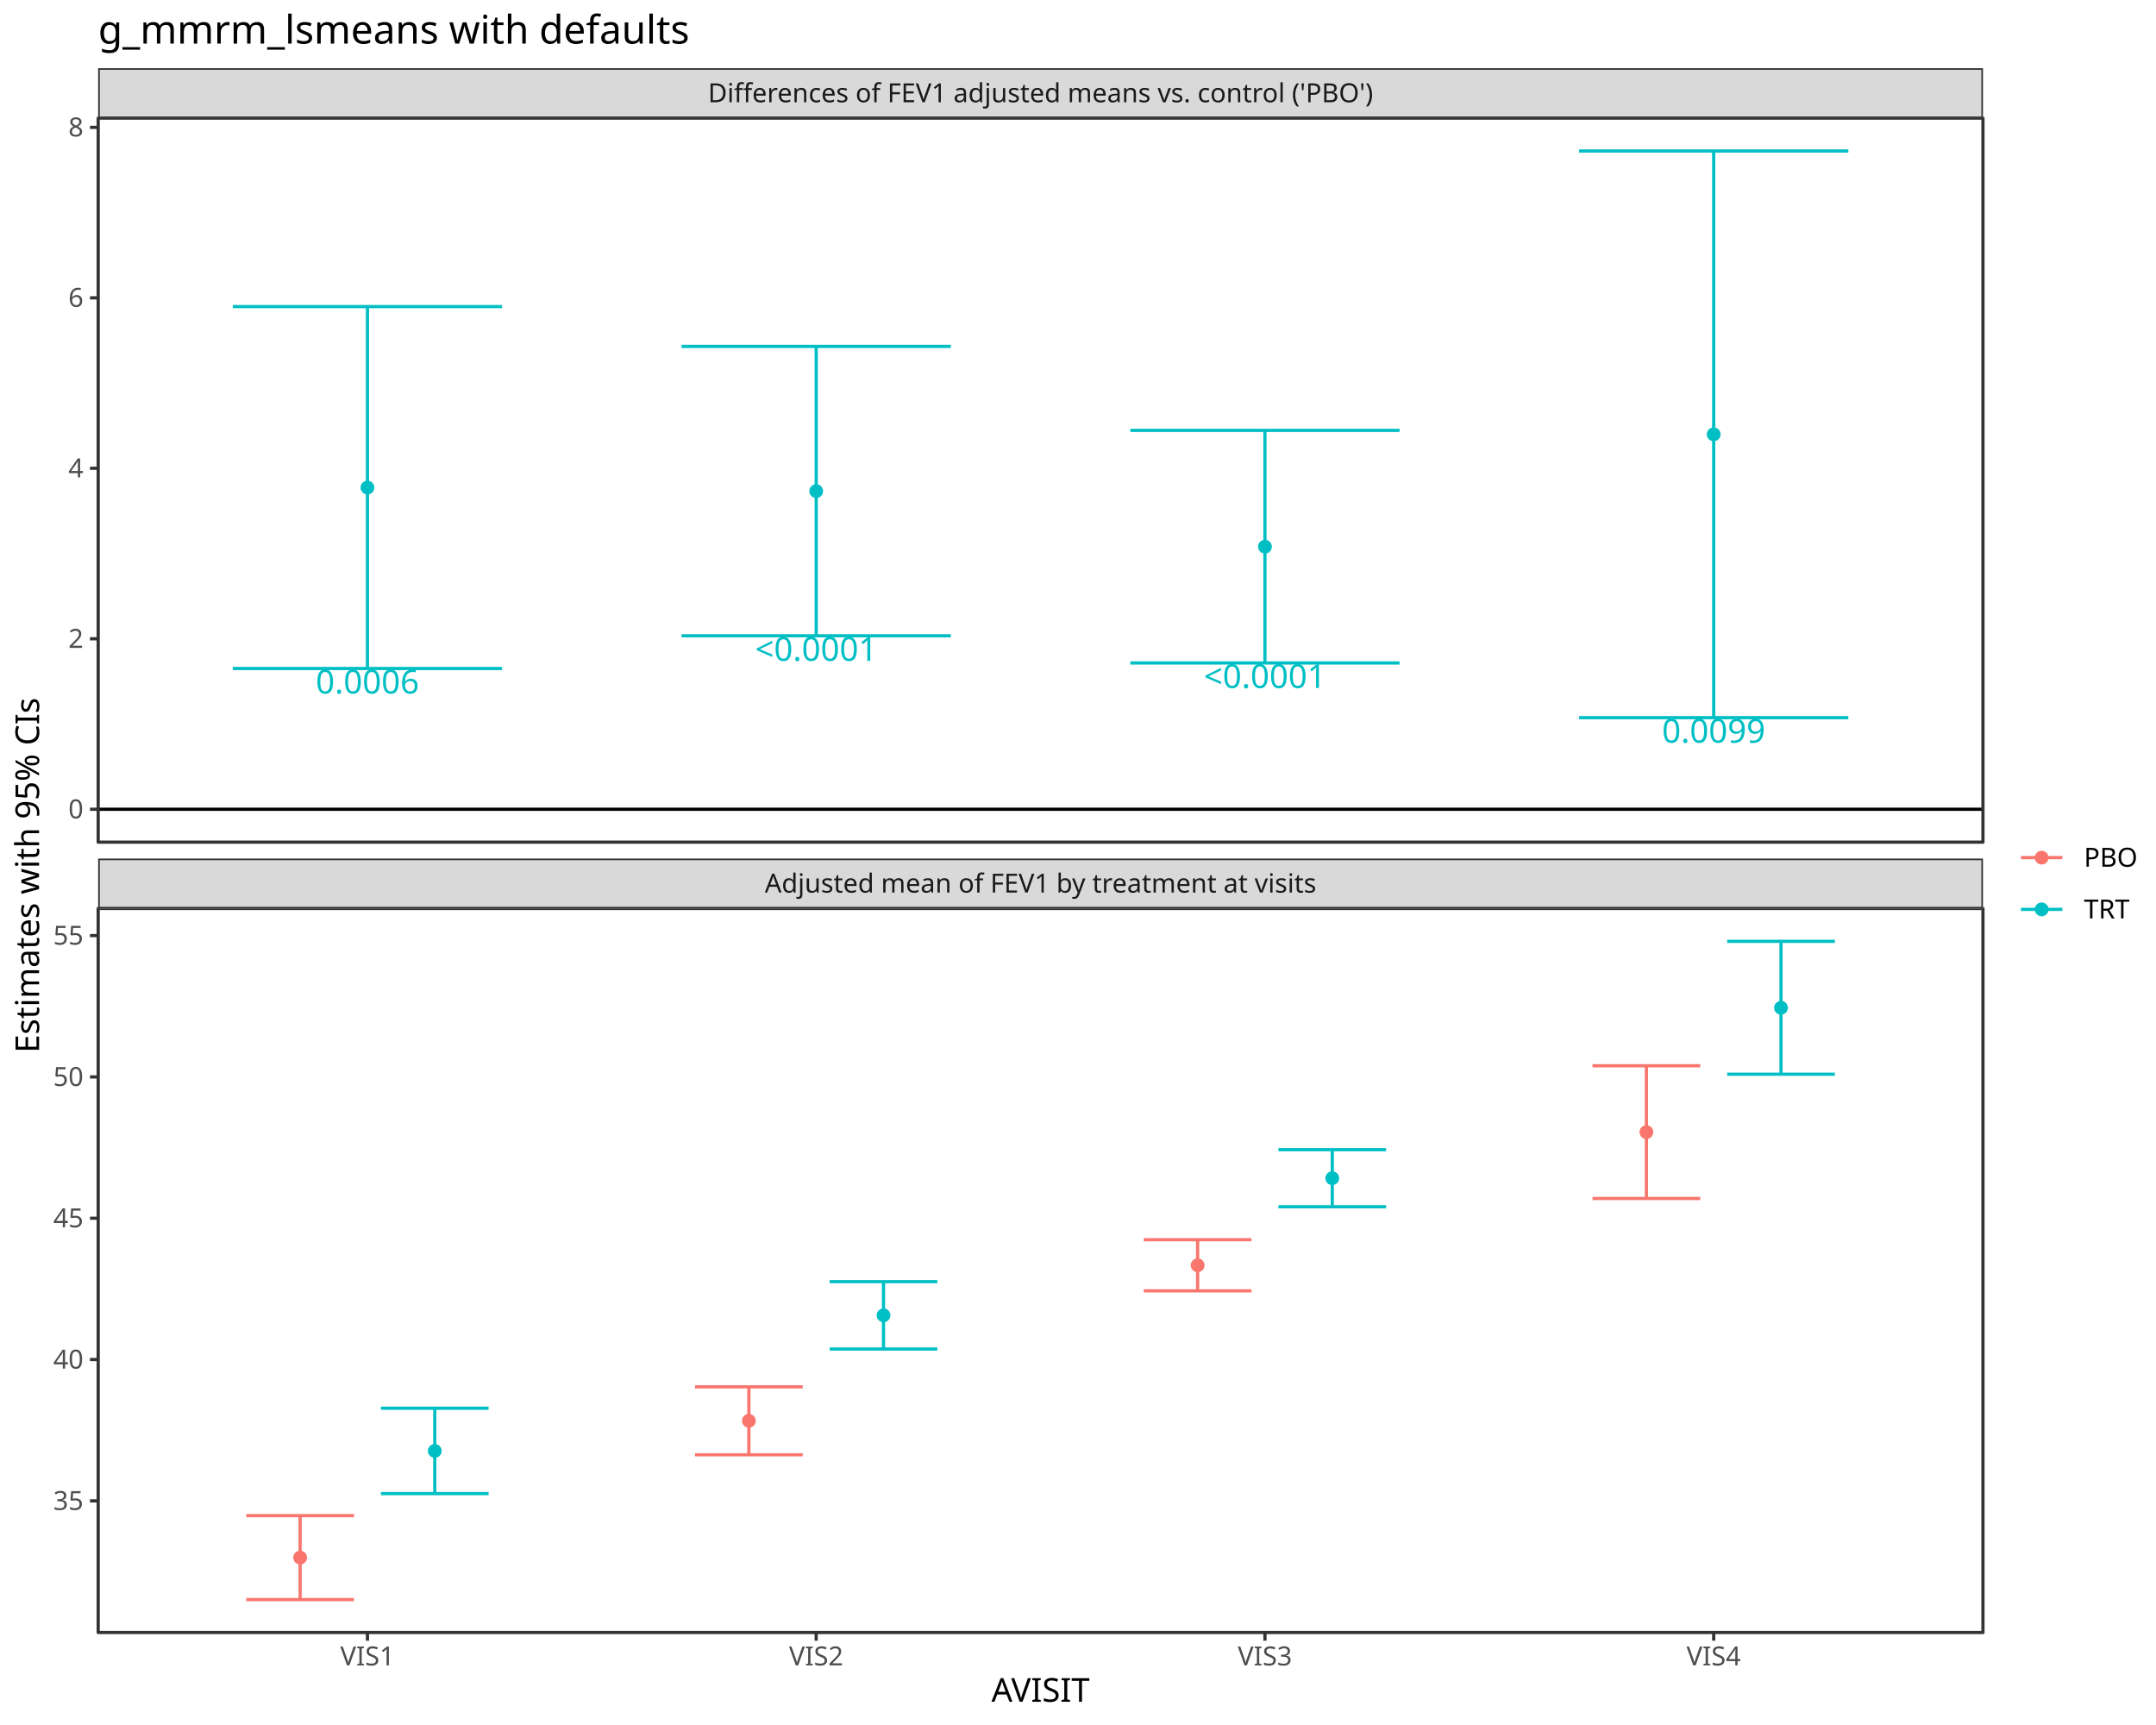
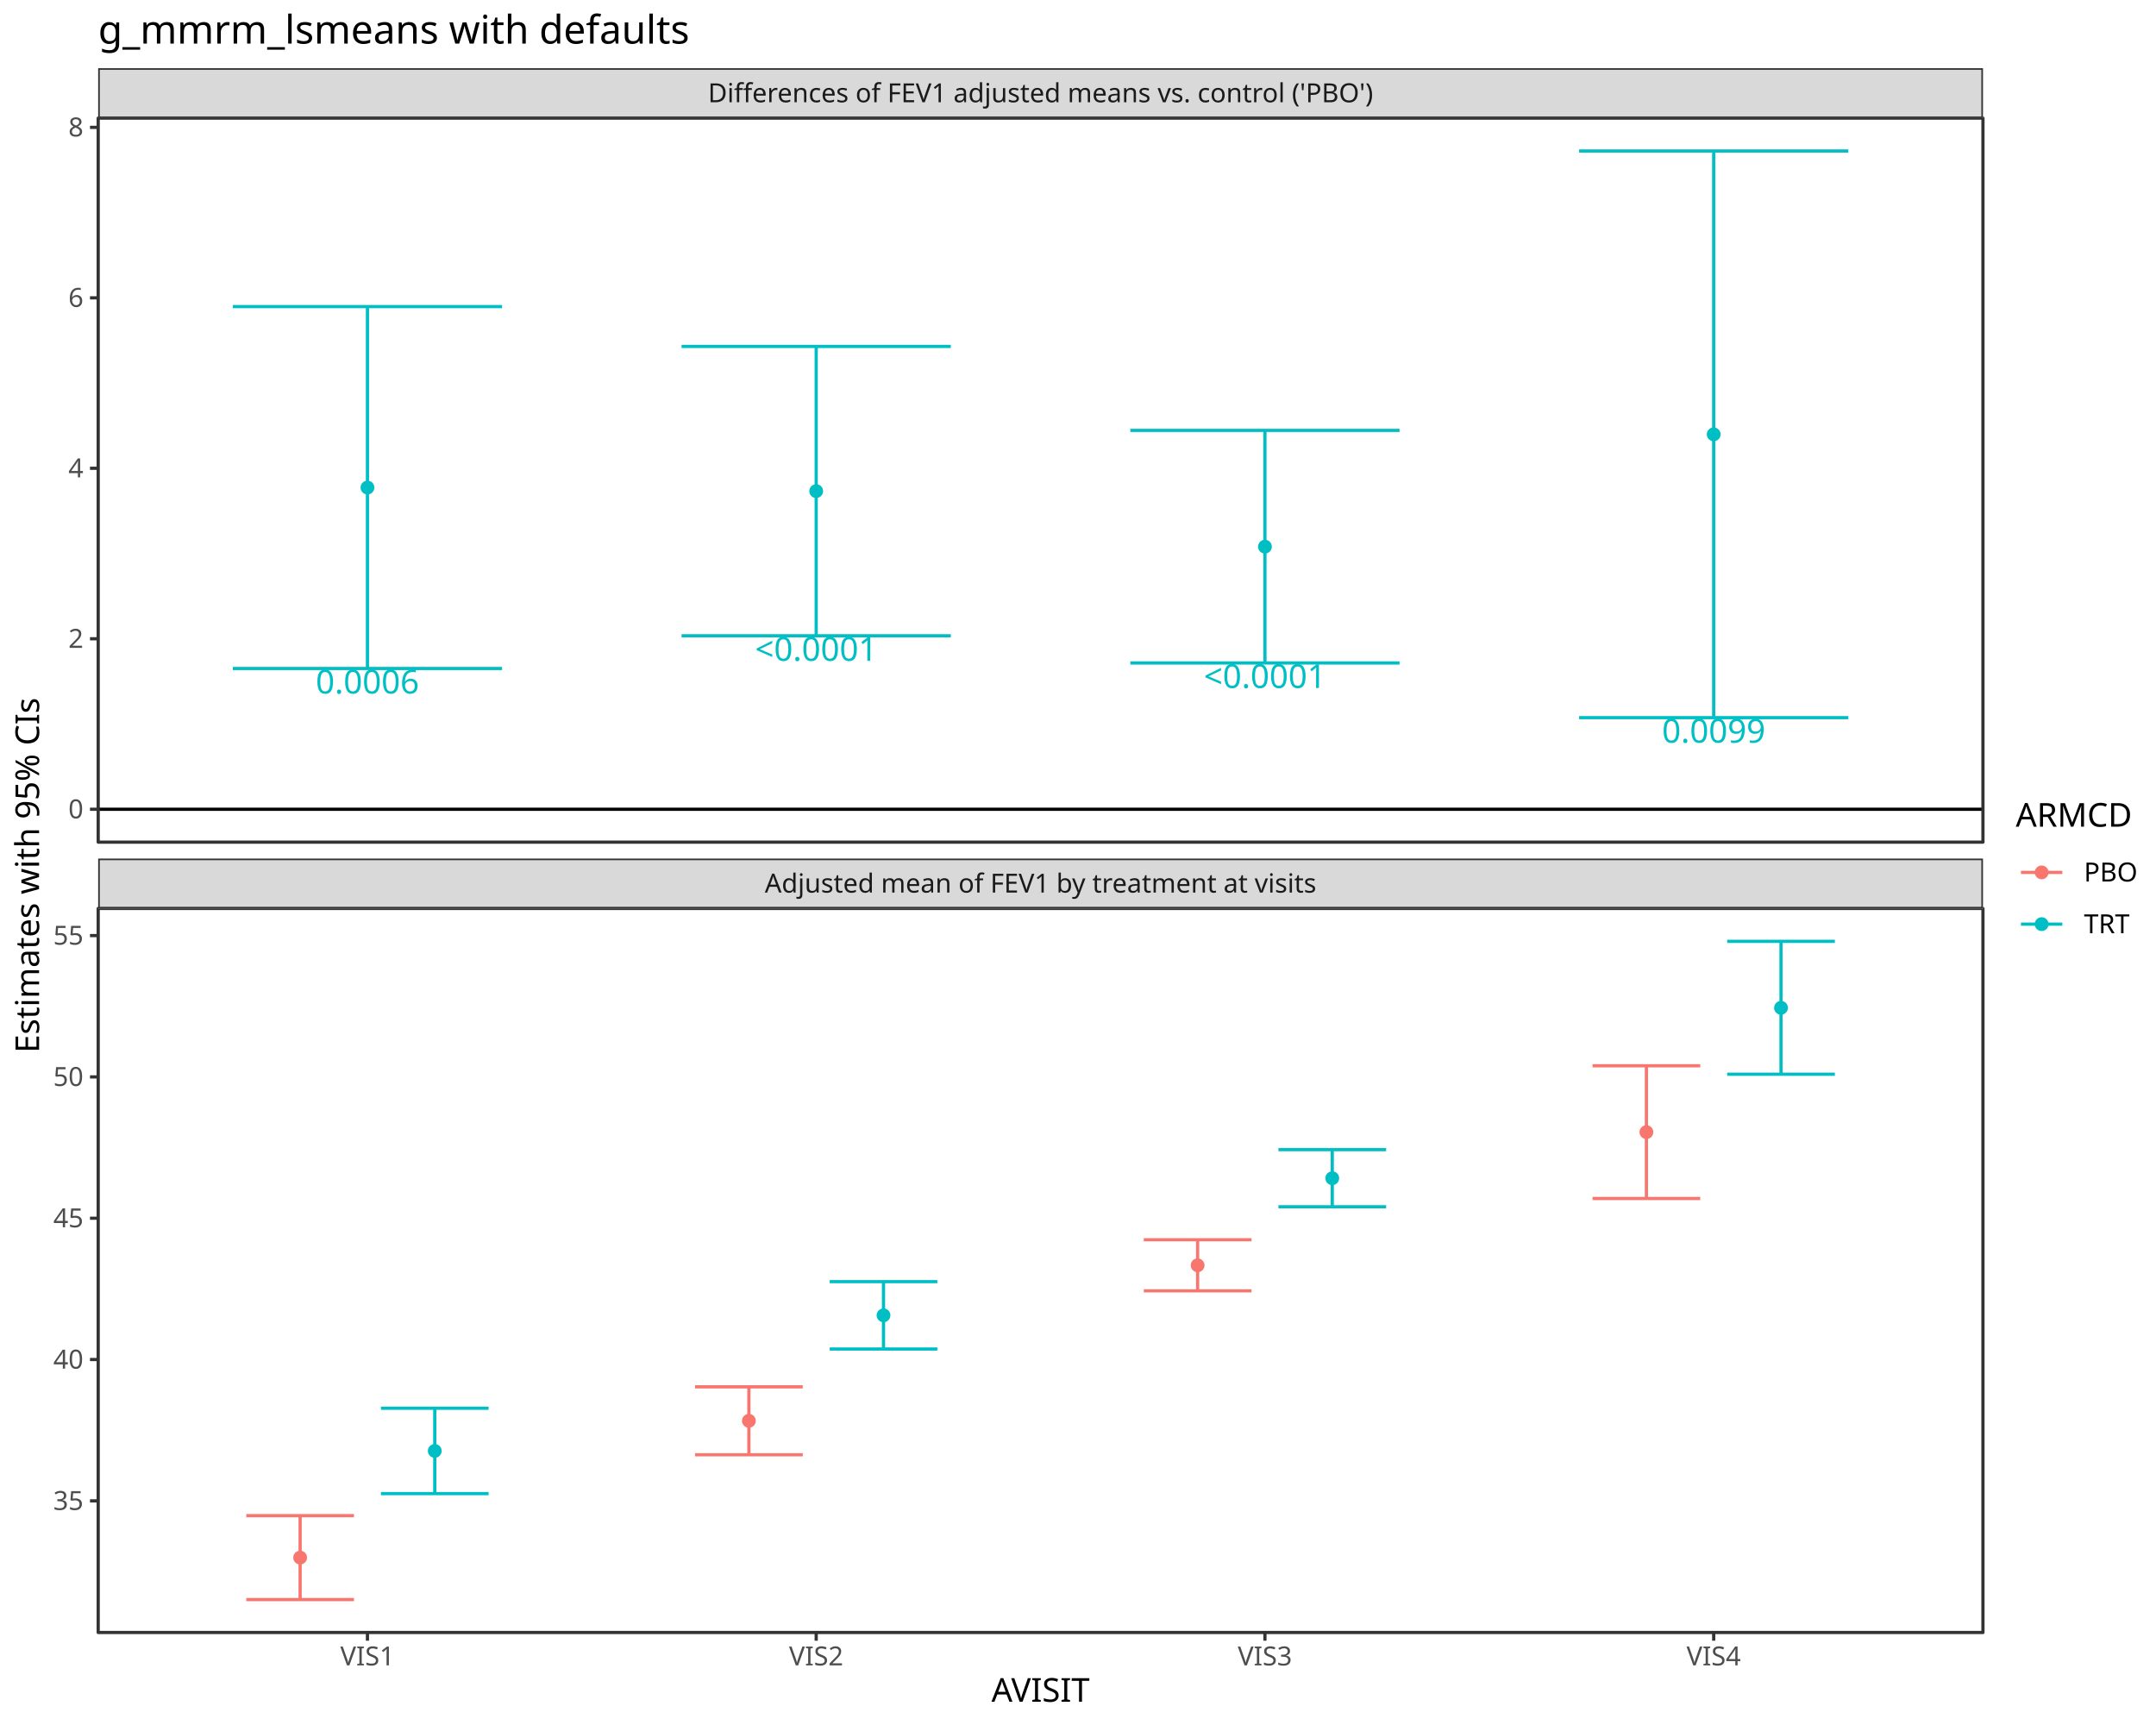
<svg xmlns="http://www.w3.org/2000/svg" class="svglite" data-engine-version="2.0" width="720.00pt" height="576.00pt" viewBox="0 0 720.00 576.00">
  <defs>
    <style type="text/css">
    .svglite line, .svglite polyline, .svglite polygon, .svglite path, .svglite rect, .svglite circle {
      fill: none;
      stroke: #000000;
      stroke-linecap: round;
      stroke-linejoin: round;
      stroke-miterlimit: 10.00;
    }
  </style>
  </defs>
  <rect width="100%" height="100%" style="stroke: none; fill: #FFFFFF;" />
  <defs>
    <clipPath id="cpMC4wMHw3MjAuMDB8MC4wMHw1NzYuMDA=">
      <rect x="0.00" y="0.00" width="720.00" height="576.00" />
    </clipPath>
  </defs>
  <g clip-path="url(#cpMC4wMHw3MjAuMDB8MC4wMHw1NzYuMDA=)">
    <rect x="0.00" y="0.00" width="720.00" height="576.00" style="stroke-width: 1.07; stroke: #FFFFFF; fill: #FFFFFF;" />
    <rect x="32.79" y="39.43" width="629.42" height="241.77" style="stroke-width: 1.07; stroke: none; fill: #FFFFFF;" />
    <polyline points="77.75,102.37 167.67,102.37 " style="stroke-width: 1.07; stroke: #00BFC4; stroke-linecap: butt;" />
    <polyline points="122.71,102.37 122.71,223.22 " style="stroke-width: 1.07; stroke: #00BFC4; stroke-linecap: butt;" />
    <polyline points="77.75,223.22 167.67,223.22 " style="stroke-width: 1.07; stroke: #00BFC4; stroke-linecap: butt;" />
    <polyline points="227.61,115.68 317.53,115.68 " style="stroke-width: 1.07; stroke: #00BFC4; stroke-linecap: butt;" />
    <polyline points="272.57,115.68 272.57,212.30 " style="stroke-width: 1.07; stroke: #00BFC4; stroke-linecap: butt;" />
    <polyline points="227.61,212.30 317.53,212.30 " style="stroke-width: 1.07; stroke: #00BFC4; stroke-linecap: butt;" />
    <polyline points="377.47,143.71 467.39,143.71 " style="stroke-width: 1.07; stroke: #00BFC4; stroke-linecap: butt;" />
    <polyline points="422.43,143.71 422.43,221.37 " style="stroke-width: 1.07; stroke: #00BFC4; stroke-linecap: butt;" />
    <polyline points="377.47,221.37 467.39,221.37 " style="stroke-width: 1.07; stroke: #00BFC4; stroke-linecap: butt;" />
    <polyline points="527.34,50.42 617.25,50.42 " style="stroke-width: 1.07; stroke: #00BFC4; stroke-linecap: butt;" />
    <polyline points="572.29,50.42 572.29,239.64 " style="stroke-width: 1.07; stroke: #00BFC4; stroke-linecap: butt;" />
    <polyline points="527.34,239.64 617.25,239.64 " style="stroke-width: 1.07; stroke: #00BFC4; stroke-linecap: butt;" />
    <circle cx="122.71" cy="162.80" r="1.95" style="stroke-width: 0.71; stroke: #00BFC4; fill: #00BFC4;" />
    <circle cx="272.57" cy="163.99" r="1.95" style="stroke-width: 0.71; stroke: #00BFC4; fill: #00BFC4;" />
    <circle cx="422.43" cy="182.54" r="1.95" style="stroke-width: 0.71; stroke: #00BFC4; fill: #00BFC4;" />
    <circle cx="572.29" cy="145.03" r="1.95" style="stroke-width: 0.71; stroke: #00BFC4; fill: #00BFC4;" />
    <line x1="32.79" y1="270.22" x2="662.21" y2="270.22" style="stroke-width: 1.07; stroke-linecap: butt;" />
    <text x="122.71" y="231.58" text-anchor="middle" style="font-size: 11.04px; fill: #00BFC4; font-family: sans;" textLength="33.77px" lengthAdjust="spacingAndGlyphs">0.0006</text>
    <text x="272.57" y="220.66" text-anchor="middle" style="font-size: 11.04px; fill: #00BFC4; font-family: sans;" textLength="40.22px" lengthAdjust="spacingAndGlyphs">&lt;0.0001</text>
    <text x="422.43" y="229.73" text-anchor="middle" style="font-size: 11.04px; fill: #00BFC4; font-family: sans;" textLength="40.22px" lengthAdjust="spacingAndGlyphs">&lt;0.0001</text>
    <text x="572.29" y="247.99" text-anchor="middle" style="font-size: 11.04px; fill: #00BFC4; font-family: sans;" textLength="33.77px" lengthAdjust="spacingAndGlyphs">0.0099</text>
    <rect x="32.79" y="39.43" width="629.42" height="241.77" style="stroke-width: 1.07; stroke: #333333;" />
    <rect x="32.79" y="303.34" width="629.42" height="241.77" style="stroke-width: 1.07; stroke: none; fill: #FFFFFF;" />
    <polyline points="82.25,506.09 118.21,506.09 " style="stroke-width: 1.07; stroke: #F8766D; stroke-linecap: butt;" />
    <polyline points="100.23,506.09 100.23,534.12 " style="stroke-width: 1.07; stroke: #F8766D; stroke-linecap: butt;" />
    <polyline points="82.25,534.12 118.21,534.12 " style="stroke-width: 1.07; stroke: #F8766D; stroke-linecap: butt;" />
    <polyline points="127.21,470.23 163.17,470.23 " style="stroke-width: 1.07; stroke: #00BFC4; stroke-linecap: butt;" />
    <polyline points="145.19,470.23 145.19,498.74 " style="stroke-width: 1.07; stroke: #00BFC4; stroke-linecap: butt;" />
    <polyline points="127.21,498.74 163.17,498.74 " style="stroke-width: 1.07; stroke: #00BFC4; stroke-linecap: butt;" />
    <polyline points="232.11,463.09 268.08,463.09 " style="stroke-width: 1.07; stroke: #F8766D; stroke-linecap: butt;" />
    <polyline points="250.09,463.09 250.09,485.77 " style="stroke-width: 1.07; stroke: #F8766D; stroke-linecap: butt;" />
    <polyline points="232.11,485.77 268.08,485.77 " style="stroke-width: 1.07; stroke: #F8766D; stroke-linecap: butt;" />
    <polyline points="277.07,427.96 313.03,427.96 " style="stroke-width: 1.07; stroke: #00BFC4; stroke-linecap: butt;" />
    <polyline points="295.05,427.96 295.05,450.45 " style="stroke-width: 1.07; stroke: #00BFC4; stroke-linecap: butt;" />
    <polyline points="277.07,450.45 313.03,450.45 " style="stroke-width: 1.07; stroke: #00BFC4; stroke-linecap: butt;" />
    <polyline points="381.97,413.96 417.94,413.96 " style="stroke-width: 1.07; stroke: #F8766D; stroke-linecap: butt;" />
    <polyline points="399.95,413.96 399.95,431.03 " style="stroke-width: 1.07; stroke: #F8766D; stroke-linecap: butt;" />
    <polyline points="381.97,431.03 417.94,431.03 " style="stroke-width: 1.07; stroke: #F8766D; stroke-linecap: butt;" />
    <polyline points="426.93,383.89 462.90,383.89 " style="stroke-width: 1.07; stroke: #00BFC4; stroke-linecap: butt;" />
    <polyline points="444.91,383.89 444.91,402.95 " style="stroke-width: 1.07; stroke: #00BFC4; stroke-linecap: butt;" />
    <polyline points="426.93,402.95 462.90,402.95 " style="stroke-width: 1.07; stroke: #00BFC4; stroke-linecap: butt;" />
    <polyline points="531.83,355.87 567.80,355.87 " style="stroke-width: 1.07; stroke: #F8766D; stroke-linecap: butt;" />
    <polyline points="549.82,355.87 549.82,400.18 " style="stroke-width: 1.07; stroke: #F8766D; stroke-linecap: butt;" />
    <polyline points="531.83,400.18 567.80,400.18 " style="stroke-width: 1.07; stroke: #F8766D; stroke-linecap: butt;" />
    <polyline points="576.79,314.33 612.76,314.33 " style="stroke-width: 1.07; stroke: #00BFC4; stroke-linecap: butt;" />
    <polyline points="594.77,314.33 594.77,358.70 " style="stroke-width: 1.07; stroke: #00BFC4; stroke-linecap: butt;" />
    <polyline points="576.79,358.70 612.76,358.70 " style="stroke-width: 1.07; stroke: #00BFC4; stroke-linecap: butt;" />
    <circle cx="100.23" cy="520.10" r="1.95" style="stroke-width: 0.71; stroke: #F8766D; fill: #F8766D;" />
    <circle cx="145.19" cy="484.48" r="1.95" style="stroke-width: 0.71; stroke: #00BFC4; fill: #00BFC4;" />
    <circle cx="250.09" cy="474.43" r="1.95" style="stroke-width: 0.71; stroke: #F8766D; fill: #F8766D;" />
    <circle cx="295.05" cy="439.20" r="1.95" style="stroke-width: 0.71; stroke: #00BFC4; fill: #00BFC4;" />
    <circle cx="399.95" cy="422.50" r="1.95" style="stroke-width: 0.71; stroke: #F8766D; fill: #F8766D;" />
    <circle cx="444.91" cy="393.42" r="1.95" style="stroke-width: 0.71; stroke: #00BFC4; fill: #00BFC4;" />
    <circle cx="549.82" cy="378.03" r="1.95" style="stroke-width: 0.71; stroke: #F8766D; fill: #F8766D;" />
    <circle cx="594.77" cy="336.52" r="1.95" style="stroke-width: 0.71; stroke: #00BFC4; fill: #00BFC4;" />
    <rect x="32.79" y="303.34" width="629.42" height="241.77" style="stroke-width: 1.07; stroke: #333333;" />
  </g>
  <defs>
    <clipPath id="cpMzIuNzl8NjYyLjIxfDI4Ni42OXwzMDMuMzQ=">
      <rect x="32.79" y="286.69" width="629.42" height="16.65" />
    </clipPath>
  </defs>
  <g clip-path="url(#cpMzIuNzl8NjYyLjIxfDI4Ni42OXwzMDMuMzQ=)">
    <rect x="32.79" y="286.69" width="629.42" height="16.65" style="stroke-width: 1.07; stroke: #333333; fill: #D9D9D9;" />
    <text x="347.50" y="298.04" text-anchor="middle" style="font-size: 8.80px; fill: #1A1A1A; font-family: sans;" textLength="176.11px" lengthAdjust="spacingAndGlyphs">Adjusted mean of FEV1 by treatment at visits</text>
  </g>
  <g clip-path="url(#cpMC4wMHw3MjAuMDB8MC4wMHw1NzYuMDA=)">
</g>
  <defs>
    <clipPath id="cpMzIuNzl8NjYyLjIxfDIyLjc4fDM5LjQz">
      <rect x="32.79" y="22.78" width="629.42" height="16.65" />
    </clipPath>
  </defs>
  <g clip-path="url(#cpMzIuNzl8NjYyLjIxfDIyLjc4fDM5LjQz)">
    <rect x="32.79" y="22.78" width="629.42" height="16.65" style="stroke-width: 1.07; stroke: #333333; fill: #D9D9D9;" />
    <text x="347.50" y="34.14" text-anchor="middle" style="font-size: 8.80px; fill: #1A1A1A; font-family: sans;" textLength="216.15px" lengthAdjust="spacingAndGlyphs">Differences of FEV1 adjusted means vs. control ('PBO')</text>
  </g>
  <g clip-path="url(#cpMC4wMHw3MjAuMDB8MC4wMHw1NzYuMDA=)">
    <polyline points="122.71,547.85 122.71,545.11 " style="stroke-width: 1.07; stroke: #333333; stroke-linecap: butt;" />
    <polyline points="272.57,547.85 272.57,545.11 " style="stroke-width: 1.07; stroke: #333333; stroke-linecap: butt;" />
    <polyline points="422.43,547.85 422.43,545.11 " style="stroke-width: 1.07; stroke: #333333; stroke-linecap: butt;" />
    <polyline points="572.29,547.85 572.29,545.11 " style="stroke-width: 1.07; stroke: #333333; stroke-linecap: butt;" />
    <text x="122.71" y="556.10" text-anchor="middle" style="font-size: 8.80px; fill: #4D4D4D; font-family: sans;" textLength="19.08px" lengthAdjust="spacingAndGlyphs">VIS1</text>
    <text x="272.57" y="556.10" text-anchor="middle" style="font-size: 8.80px; fill: #4D4D4D; font-family: sans;" textLength="19.08px" lengthAdjust="spacingAndGlyphs">VIS2</text>
    <text x="422.43" y="556.10" text-anchor="middle" style="font-size: 8.80px; fill: #4D4D4D; font-family: sans;" textLength="19.08px" lengthAdjust="spacingAndGlyphs">VIS3</text>
    <text x="572.29" y="556.10" text-anchor="middle" style="font-size: 8.80px; fill: #4D4D4D; font-family: sans;" textLength="19.08px" lengthAdjust="spacingAndGlyphs">VIS4</text>
    <text x="27.86" y="273.25" text-anchor="end" style="font-size: 8.80px; fill: #4D4D4D; font-family: sans;" textLength="4.89px" lengthAdjust="spacingAndGlyphs">0</text>
    <text x="27.86" y="216.32" text-anchor="end" style="font-size: 8.80px; fill: #4D4D4D; font-family: sans;" textLength="4.89px" lengthAdjust="spacingAndGlyphs">2</text>
    <text x="27.86" y="159.40" text-anchor="end" style="font-size: 8.80px; fill: #4D4D4D; font-family: sans;" textLength="4.89px" lengthAdjust="spacingAndGlyphs">4</text>
    <text x="27.86" y="102.47" text-anchor="end" style="font-size: 8.80px; fill: #4D4D4D; font-family: sans;" textLength="4.89px" lengthAdjust="spacingAndGlyphs">6</text>
    <text x="27.86" y="45.55" text-anchor="end" style="font-size: 8.80px; fill: #4D4D4D; font-family: sans;" textLength="4.89px" lengthAdjust="spacingAndGlyphs">8</text>
    <polyline points="30.05,270.22 32.79,270.22 " style="stroke-width: 1.07; stroke: #333333; stroke-linecap: butt;" />
    <polyline points="30.05,213.29 32.79,213.29 " style="stroke-width: 1.07; stroke: #333333; stroke-linecap: butt;" />
    <polyline points="30.05,156.37 32.79,156.37 " style="stroke-width: 1.07; stroke: #333333; stroke-linecap: butt;" />
    <polyline points="30.05,99.45 32.79,99.45 " style="stroke-width: 1.07; stroke: #333333; stroke-linecap: butt;" />
    <polyline points="30.05,42.52 32.79,42.52 " style="stroke-width: 1.07; stroke: #333333; stroke-linecap: butt;" />
    <text x="27.86" y="504.19" text-anchor="end" style="font-size: 8.80px; fill: #4D4D4D; font-family: sans;" textLength="9.79px" lengthAdjust="spacingAndGlyphs">35</text>
    <text x="27.86" y="457.00" text-anchor="end" style="font-size: 8.80px; fill: #4D4D4D; font-family: sans;" textLength="9.79px" lengthAdjust="spacingAndGlyphs">40</text>
    <text x="27.86" y="409.81" text-anchor="end" style="font-size: 8.80px; fill: #4D4D4D; font-family: sans;" textLength="9.79px" lengthAdjust="spacingAndGlyphs">45</text>
    <text x="27.86" y="362.62" text-anchor="end" style="font-size: 8.80px; fill: #4D4D4D; font-family: sans;" textLength="9.79px" lengthAdjust="spacingAndGlyphs">50</text>
    <text x="27.86" y="315.43" text-anchor="end" style="font-size: 8.80px; fill: #4D4D4D; font-family: sans;" textLength="9.79px" lengthAdjust="spacingAndGlyphs">55</text>
    <polyline points="30.05,501.16 32.79,501.16 " style="stroke-width: 1.07; stroke: #333333; stroke-linecap: butt;" />
    <polyline points="30.05,453.97 32.79,453.97 " style="stroke-width: 1.07; stroke: #333333; stroke-linecap: butt;" />
    <polyline points="30.05,406.78 32.79,406.78 " style="stroke-width: 1.07; stroke: #333333; stroke-linecap: butt;" />
    <polyline points="30.05,359.59 32.79,359.59 " style="stroke-width: 1.07; stroke: #333333; stroke-linecap: butt;" />
    <polyline points="30.05,312.40 32.79,312.40 " style="stroke-width: 1.07; stroke: #333333; stroke-linecap: butt;" />
    <text x="347.50" y="568.24" text-anchor="middle" style="font-size: 11.00px; font-family: sans;" textLength="34.85px" lengthAdjust="spacingAndGlyphs">AVISIT</text>
    <text transform="translate(13.05,292.27) rotate(-90)" text-anchor="middle" style="font-size: 11.00px; font-family: sans;" textLength="115.56px" lengthAdjust="spacingAndGlyphs">Estimates with 95% CIs</text>
-     <rect x="673.17" y="272.25" width="41.35" height="40.04" style="stroke-width: 1.07; stroke: none; fill: #FFFFFF;" />
-     <rect x="673.17" y="277.73" width="17.28" height="17.28" style="stroke-width: 1.07; stroke: none; fill: #FFFFFF;" />
-     <line x1="674.90" y1="286.37" x2="688.72" y2="286.37" style="stroke-width: 1.07; stroke: #F8766D; stroke-linecap: butt;" />
-     <circle cx="681.81" cy="286.37" r="1.95" style="stroke-width: 0.71; stroke: #F8766D; fill: #F8766D;" />
-     <rect x="673.17" y="295.01" width="17.28" height="17.28" style="stroke-width: 1.07; stroke: none; fill: #FFFFFF;" />
-     <line x1="674.90" y1="303.65" x2="688.72" y2="303.65" style="stroke-width: 1.07; stroke: #00BFC4; stroke-linecap: butt;" />
-     <circle cx="681.81" cy="303.65" r="1.95" style="stroke-width: 0.71; stroke: #00BFC4; fill: #00BFC4;" />
-     <text x="695.93" y="289.40" style="font-size: 8.80px; font-family: sans;" textLength="18.59px" lengthAdjust="spacingAndGlyphs">PBO</text>
-     <text x="695.93" y="306.68" style="font-size: 8.80px; font-family: sans;" textLength="17.11px" lengthAdjust="spacingAndGlyphs">TRT</text>
+     <rect x="673.17" y="267.33" width="41.35" height="49.89" style="stroke-width: 1.07; stroke: none; fill: #FFFFFF;" />
+     <text x="673.17" y="276.04" style="font-size: 11.00px; font-family: sans;" textLength="40.35px" lengthAdjust="spacingAndGlyphs">ARMCD</text>
+     <rect x="673.17" y="282.66" width="17.28" height="17.28" style="stroke-width: 1.07; stroke: none; fill: #FFFFFF;" />
+     <line x1="674.90" y1="291.30" x2="688.72" y2="291.30" style="stroke-width: 1.07; stroke: #F8766D; stroke-linecap: butt;" />
+     <circle cx="681.81" cy="291.30" r="1.95" style="stroke-width: 0.71; stroke: #F8766D; fill: #F8766D;" />
+     <rect x="673.17" y="299.94" width="17.28" height="17.28" style="stroke-width: 1.07; stroke: none; fill: #FFFFFF;" />
+     <line x1="674.90" y1="308.58" x2="688.72" y2="308.58" style="stroke-width: 1.07; stroke: #00BFC4; stroke-linecap: butt;" />
+     <circle cx="681.81" cy="308.58" r="1.95" style="stroke-width: 0.71; stroke: #00BFC4; fill: #00BFC4;" />
+     <text x="695.93" y="294.33" style="font-size: 8.80px; font-family: sans;" textLength="18.59px" lengthAdjust="spacingAndGlyphs">PBO</text>
+     <text x="695.93" y="311.61" style="font-size: 8.80px; font-family: sans;" textLength="17.11px" lengthAdjust="spacingAndGlyphs">TRT</text>
    <text x="32.79" y="14.56" style="font-size: 13.20px; font-family: sans;" textLength="185.64px" lengthAdjust="spacingAndGlyphs">g_mmrm_lsmeans with defaults</text>
  </g>
</svg>
